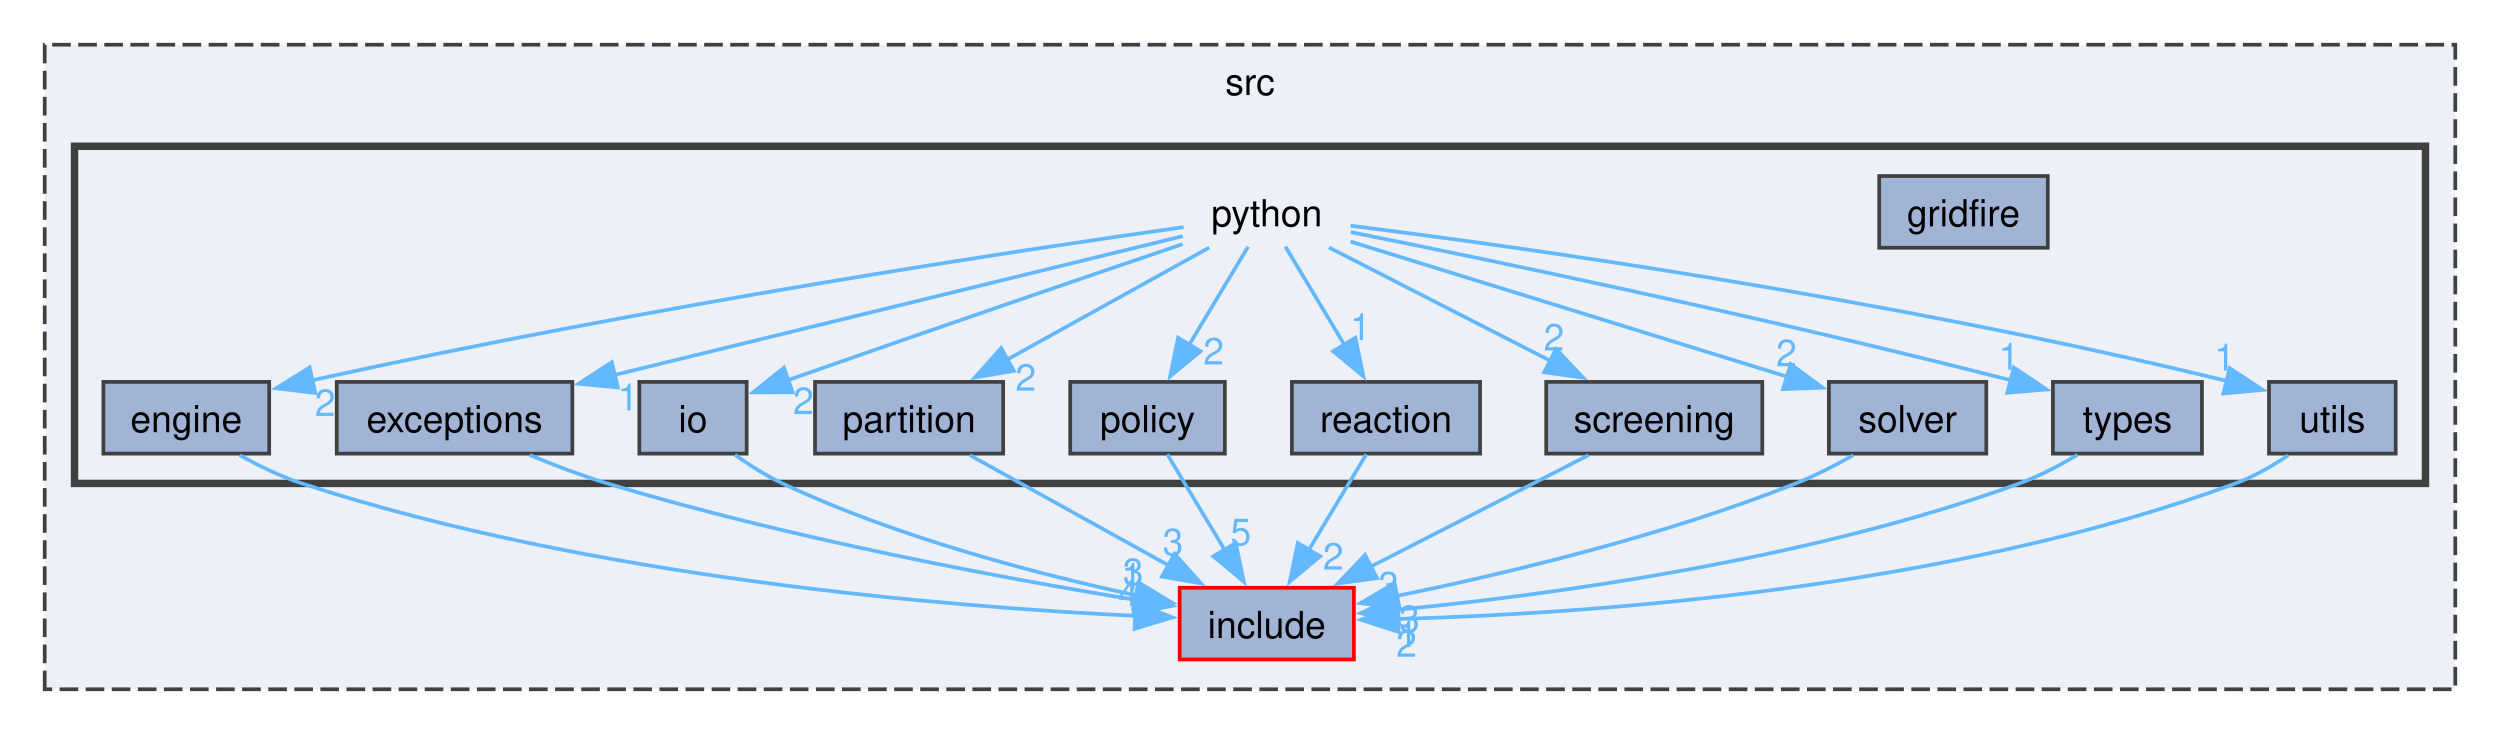
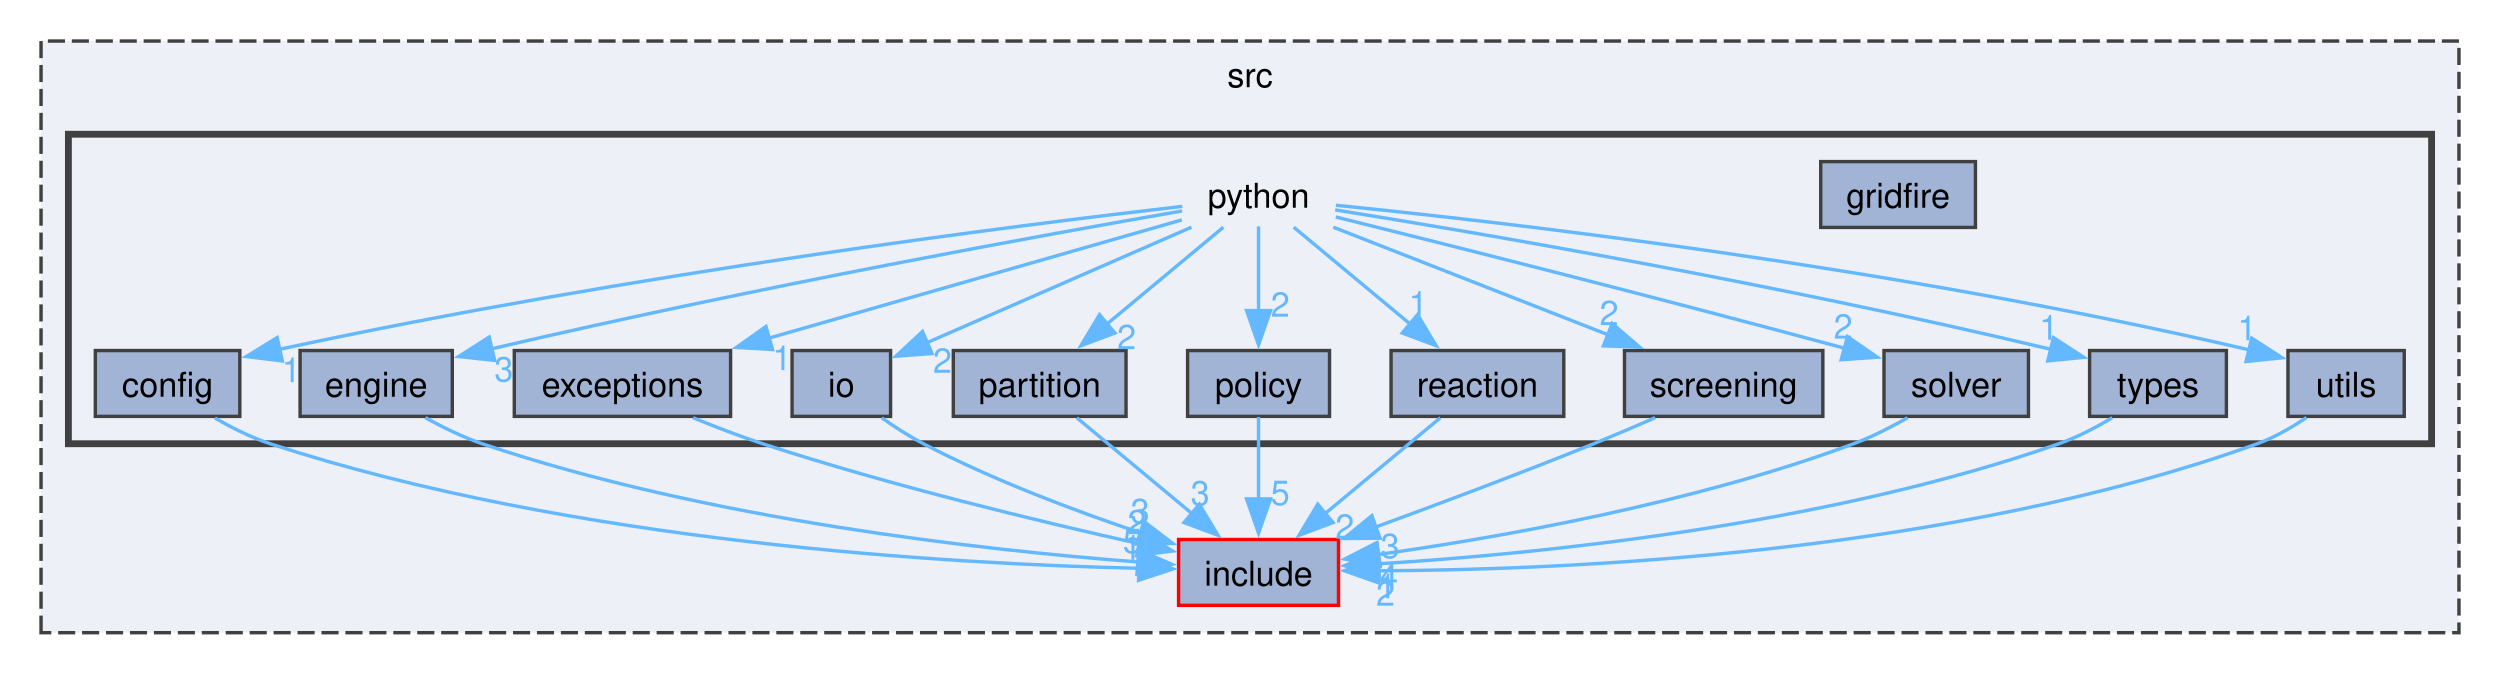
- <svg xmlns="http://www.w3.org/2000/svg" xmlns:xlink="http://www.w3.org/1999/xlink" width="671pt" height="197pt" viewBox="0.00 0.00 671.00 197.00">
+ <svg xmlns="http://www.w3.org/2000/svg" xmlns:xlink="http://www.w3.org/1999/xlink" width="731pt" height="197pt" viewBox="0.00 0.00 731.00 197.00">
  <g id="graph0" class="graph" transform="scale(1 1) rotate(0) translate(4 193)">
    <g id="clust1" class="cluster">
      <g id="a_clust1">
        <a xlink:href="dir_68267d1309a1af8e8297ef4c3efbcdba.html" target="_top" xlink:title="src">
-           <polygon fill="#edf0f7" stroke="#404040" stroke-dasharray="5,2" points="8,-8 8,-181 655,-181 655,-8 8,-8" />
-           <text xml:space="preserve" text-anchor="middle" x="331.5" y="-167.5" font-family="Helvetica,sans-Serif" font-size="10.00">src</text>
+           <polygon fill="#edf0f7" stroke="#404040" stroke-dasharray="5,2" points="8,-8 8,-181 715,-181 715,-8 8,-8" />
+           <text xml:space="preserve" text-anchor="middle" x="361.5" y="-167.5" font-family="Helvetica,sans-Serif" font-size="10.00">src</text>
        </a>
      </g>
    </g>
    <g id="clust2" class="cluster">
      <g id="a_clust2">
        <a xlink:href="dir_5c0d64f70903e893b1efe571a4b8de29.html" target="_top">
-           <polygon fill="#edf0f7" stroke="#404040" stroke-width="2" points="16,-63.25 16,-153.75 647,-153.75 647,-63.25 16,-63.25" />
+           <polygon fill="#edf0f7" stroke="#404040" stroke-width="2" points="16,-63.25 16,-153.75 707,-153.75 707,-63.25 16,-63.25" />
        </a>
      </g>
    </g>
    <g id="node1" class="node">
      <g id="a_node1">
        <a xlink:href="dir_b0856f6b0d80ccb263b2f415c91f9e17.html" target="_top" xlink:title="include">
-           <polygon fill="#a2b4d6" stroke="red" points="359.38,-35.25 312.62,-35.25 312.62,-16 359.38,-16 359.38,-35.25" />
-           <text xml:space="preserve" text-anchor="middle" x="336" y="-21.75" font-family="Helvetica,sans-Serif" font-size="10.00">include</text>
+           <polygon fill="#a2b4d6" stroke="red" points="387.38,-35.25 340.62,-35.25 340.62,-16 387.38,-16 387.38,-35.25" />
+           <text xml:space="preserve" text-anchor="middle" x="364" y="-21.75" font-family="Helvetica,sans-Serif" font-size="10.00">include</text>
        </a>
      </g>
    </g>
    <g id="node2" class="node">
-       <text xml:space="preserve" text-anchor="middle" x="336" y="-132.25" font-family="Helvetica,sans-Serif" font-size="10.00">python</text>
+       <text xml:space="preserve" text-anchor="middle" x="364" y="-132.25" font-family="Helvetica,sans-Serif" font-size="10.00">python</text>
    </g>
    <g id="node3" class="node">
      <g id="a_node3">
+         <a xlink:href="dir_3e6bf0b0f033292acc99bbcb0b1f3121.html" target="_top" xlink:title="config">
+           <polygon fill="#a2b4d6" stroke="#404040" points="66.12,-90.5 23.88,-90.5 23.88,-71.25 66.12,-71.25 66.12,-90.5" />
+           <text xml:space="preserve" text-anchor="middle" x="45" y="-77" font-family="Helvetica,sans-Serif" font-size="10.00">config</text>
+         </a>
+       </g>
+     </g>
+     <g id="edge2" class="edge">
+       <g id="a_edge2">
+         <a xlink:href="dir_000038_000003.html" target="_top">
+           <path fill="none" stroke="#63b8ff" d="M341.71,-132.66C294.63,-127.25 181.51,-113.16 77.55,-90.83" />
+           <polygon fill="#63b8ff" stroke="#63b8ff" points="78.54,-87.46 68.03,-88.75 77.05,-94.3 78.54,-87.46" />
+         </a>
+       </g>
+       <g id="a_edge2-headlabel">
+         <a xlink:href="dir_000038_000003.html" target="_top" xlink:title="1">
+           <text xml:space="preserve" text-anchor="middle" x="81.18" y="-81.26" font-family="Helvetica,sans-Serif" font-size="10.00" fill="#63b8ff">1</text>
+         </a>
+       </g>
+     </g>
+     <g id="node4" class="node">
+       <g id="a_node4">
        <a xlink:href="dir_d0a49494bbb6e91de214e6669adf5efa.html" target="_top" xlink:title="engine">
-           <polygon fill="#a2b4d6" stroke="#404040" points="68.25,-90.5 23.75,-90.5 23.75,-71.25 68.25,-71.25 68.25,-90.5" />
-           <text xml:space="preserve" text-anchor="middle" x="46" y="-77" font-family="Helvetica,sans-Serif" font-size="10.00">engine</text>
+           <polygon fill="#a2b4d6" stroke="#404040" points="128.25,-90.5 83.75,-90.5 83.75,-71.25 128.25,-71.25 128.25,-90.5" />
+           <text xml:space="preserve" text-anchor="middle" x="106" y="-77" font-family="Helvetica,sans-Serif" font-size="10.00">engine</text>
+         </a>
+       </g>
+     </g>
+     <g id="edge10" class="edge">
+       <g id="a_edge10">
+         <a xlink:href="dir_000038_000009.html" target="_top">
+           <path fill="none" stroke="#63b8ff" d="M341.64,-131.32C302.63,-124.56 219.38,-109.57 139.83,-91.03" />
+           <polygon fill="#63b8ff" stroke="#63b8ff" points="140.64,-87.63 130.11,-88.74 139.04,-94.44 140.64,-87.63" />
+         </a>
+       </g>
+       <g id="a_edge10-headlabel">
+         <a xlink:href="dir_000038_000009.html" target="_top" xlink:title="3">
+           <text xml:space="preserve" text-anchor="middle" x="143.32" y="-81.47" font-family="Helvetica,sans-Serif" font-size="10.00" fill="#63b8ff">3</text>
+         </a>
+       </g>
+     </g>
+     <g id="node5" class="node">
+       <g id="a_node5">
+         <a xlink:href="dir_bf5ef66fceb9aacde9848923f7632729.html" target="_top" xlink:title="exceptions">
+           <polygon fill="#a2b4d6" stroke="#404040" points="209.62,-90.5 146.38,-90.5 146.38,-71.25 209.62,-71.25 209.62,-90.5" />
+           <text xml:space="preserve" text-anchor="middle" x="178" y="-77" font-family="Helvetica,sans-Serif" font-size="10.00">exceptions</text>
        </a>
      </g>
    </g>
    <g id="edge9" class="edge">
      <g id="a_edge9">
-         <a xlink:href="dir_000036_000007.html" target="_top">
-           <path fill="none" stroke="#63b8ff" d="M313.68,-132.05C270.41,-125.94 171.91,-111.21 79.82,-90.95" />
-           <polygon fill="#63b8ff" stroke="#63b8ff" points="80.62,-87.54 70.1,-88.78 79.1,-94.38 80.62,-87.54" />
+         <a xlink:href="dir_000038_000011.html" target="_top">
+           <path fill="none" stroke="#63b8ff" d="M341.56,-128.7C311.66,-120.14 258.16,-104.82 220.5,-94.04" />
+           <polygon fill="#63b8ff" stroke="#63b8ff" points="221.88,-90.8 211.31,-91.41 219.96,-97.53 221.88,-90.8" />
        </a>
      </g>
      <g id="a_edge9-headlabel">
-         <a xlink:href="dir_000036_000007.html" target="_top" xlink:title="2">
-           <text xml:space="preserve" text-anchor="middle" x="83.27" y="-81.35" font-family="Helvetica,sans-Serif" font-size="10.00" fill="#63b8ff">2</text>
-         </a>
-       </g>
-     </g>
-     <g id="node4" class="node">
-       <g id="a_node4">
-         <a xlink:href="dir_bf5ef66fceb9aacde9848923f7632729.html" target="_top" xlink:title="exceptions">
-           <polygon fill="#a2b4d6" stroke="#404040" points="149.62,-90.5 86.38,-90.5 86.38,-71.25 149.62,-71.25 149.62,-90.5" />
-           <text xml:space="preserve" text-anchor="middle" x="118" y="-77" font-family="Helvetica,sans-Serif" font-size="10.00">exceptions</text>
+         <a xlink:href="dir_000038_000011.html" target="_top" xlink:title="1">
+           <text xml:space="preserve" text-anchor="middle" x="224.67" y="-84.77" font-family="Helvetica,sans-Serif" font-size="10.00" fill="#63b8ff">1</text>
+         </a>
+       </g>
+     </g>
+     <g id="node7" class="node">
+       <g id="a_node7">
+         <a xlink:href="dir_048d8e0a5613c02d1dd32a8c2b4fae8e.html" target="_top" xlink:title="io">
+           <polygon fill="#a2b4d6" stroke="#404040" points="256.4,-90.5 227.6,-90.5 227.6,-71.25 256.4,-71.25 256.4,-90.5" />
+           <text xml:space="preserve" text-anchor="middle" x="242" y="-77" font-family="Helvetica,sans-Serif" font-size="10.00">io</text>
+         </a>
+       </g>
+     </g>
+     <g id="edge1" class="edge">
+       <g id="a_edge1">
+         <a xlink:href="dir_000038_000026.html" target="_top">
+           <path fill="none" stroke="#63b8ff" d="M344.4,-126.57C323.33,-117.37 289.78,-102.73 266.87,-92.73" />
+           <polygon fill="#63b8ff" stroke="#63b8ff" points="268.53,-89.64 257.96,-88.84 265.73,-96.05 268.53,-89.64" />
+         </a>
+       </g>
+       <g id="a_edge1-headlabel">
+         <a xlink:href="dir_000038_000026.html" target="_top" xlink:title="2">
+           <text xml:space="preserve" text-anchor="middle" x="271.57" y="-83.99" font-family="Helvetica,sans-Serif" font-size="10.00" fill="#63b8ff">2</text>
+         </a>
+       </g>
+     </g>
+     <g id="node8" class="node">
+       <g id="a_node8">
+         <a xlink:href="dir_7eae81c2ec58ffa76af06bb25bb86137.html" target="_top" xlink:title="partition">
+           <polygon fill="#a2b4d6" stroke="#404040" points="325.25,-90.5 274.75,-90.5 274.75,-71.25 325.25,-71.25 325.25,-90.5" />
+           <text xml:space="preserve" text-anchor="middle" x="300" y="-77" font-family="Helvetica,sans-Serif" font-size="10.00">partition</text>
+         </a>
+       </g>
+     </g>
+     <g id="edge6" class="edge">
+       <g id="a_edge6">
+         <a xlink:href="dir_000038_000031.html" target="_top">
+           <path fill="none" stroke="#63b8ff" d="M353.72,-126.57C344.55,-118.94 330.89,-107.57 319.63,-98.21" />
+           <polygon fill="#63b8ff" stroke="#63b8ff" points="321.99,-95.62 312.06,-91.91 317.51,-101 321.99,-95.62" />
+         </a>
+       </g>
+       <g id="a_edge6-headlabel">
+         <a xlink:href="dir_000038_000031.html" target="_top" xlink:title="2">
+           <text xml:space="preserve" text-anchor="middle" x="325.4" y="-90.89" font-family="Helvetica,sans-Serif" font-size="10.00" fill="#63b8ff">2</text>
+         </a>
+       </g>
+     </g>
+     <g id="node9" class="node">
+       <g id="a_node9">
+         <a xlink:href="dir_7f391f1f3b06053246ffb1430093de24.html" target="_top" xlink:title="policy">
+           <polygon fill="#a2b4d6" stroke="#404040" points="384.75,-90.5 343.25,-90.5 343.25,-71.25 384.75,-71.25 384.75,-90.5" />
+           <text xml:space="preserve" text-anchor="middle" x="364" y="-77" font-family="Helvetica,sans-Serif" font-size="10.00">policy</text>
+         </a>
+       </g>
+     </g>
+     <g id="edge7" class="edge">
+       <g id="a_edge7">
+         <a xlink:href="dir_000038_000034.html" target="_top">
+           <path fill="none" stroke="#63b8ff" d="M364,-126.8C364,-120.2 364,-110.69 364,-102.11" />
+           <polygon fill="#63b8ff" stroke="#63b8ff" points="367.5,-102.18 364,-92.18 360.5,-102.18 367.5,-102.18" />
+         </a>
+       </g>
+       <g id="a_edge7-headlabel">
+         <a xlink:href="dir_000038_000034.html" target="_top" xlink:title="2">
+           <text xml:space="preserve" text-anchor="middle" x="370.34" y="-100.39" font-family="Helvetica,sans-Serif" font-size="10.00" fill="#63b8ff">2</text>
+         </a>
+       </g>
+     </g>
+     <g id="node10" class="node">
+       <g id="a_node10">
+         <a xlink:href="dir_b854c27c088682f074a57cfa949846df.html" target="_top" xlink:title="reaction">
+           <polygon fill="#a2b4d6" stroke="#404040" points="453.25,-90.5 402.75,-90.5 402.75,-71.25 453.25,-71.25 453.25,-90.5" />
+           <text xml:space="preserve" text-anchor="middle" x="428" y="-77" font-family="Helvetica,sans-Serif" font-size="10.00">reaction</text>
        </a>
      </g>
    </g>
    <g id="edge8" class="edge">
      <g id="a_edge8">
-         <a xlink:href="dir_000036_000009.html" target="_top">
-           <path fill="none" stroke="#63b8ff" d="M313.49,-129.63C277.59,-120.86 206.74,-103.55 160.92,-92.36" />
-           <polygon fill="#63b8ff" stroke="#63b8ff" points="161.86,-88.99 151.32,-90.01 160.2,-95.79 161.86,-88.99" />
+         <a xlink:href="dir_000038_000041.html" target="_top">
+           <path fill="none" stroke="#63b8ff" d="M374.28,-126.57C383.45,-118.94 397.11,-107.57 408.37,-98.21" />
+           <polygon fill="#63b8ff" stroke="#63b8ff" points="410.49,-101 415.94,-91.91 406.01,-95.62 410.49,-101" />
        </a>
      </g>
      <g id="a_edge8-headlabel">
-         <a xlink:href="dir_000036_000009.html" target="_top" xlink:title="1">
-           <text xml:space="preserve" text-anchor="middle" x="164.56" y="-82.85" font-family="Helvetica,sans-Serif" font-size="10.00" fill="#63b8ff">1</text>
+         <a xlink:href="dir_000038_000041.html" target="_top" xlink:title="1">
+           <text xml:space="preserve" text-anchor="middle" x="410.7" y="-100.64" font-family="Helvetica,sans-Serif" font-size="10.00" fill="#63b8ff">1</text>
+         </a>
+       </g>
+     </g>
+     <g id="node11" class="node">
+       <g id="a_node11">
+         <a xlink:href="dir_4eba3bf96e8b886928c6be1f4154164d.html" target="_top" xlink:title="screening">
+           <polygon fill="#a2b4d6" stroke="#404040" points="529,-90.5 471,-90.5 471,-71.25 529,-71.25 529,-90.5" />
+           <text xml:space="preserve" text-anchor="middle" x="500" y="-77" font-family="Helvetica,sans-Serif" font-size="10.00">screening</text>
+         </a>
+       </g>
+     </g>
+     <g id="edge3" class="edge">
+       <g id="a_edge3">
+         <a xlink:href="dir_000038_000046.html" target="_top">
+           <path fill="none" stroke="#63b8ff" d="M385.85,-126.57C407.57,-118.07 441.17,-104.91 466.3,-95.07" />
+           <polygon fill="#63b8ff" stroke="#63b8ff" points="467.39,-98.4 475.43,-91.5 464.84,-91.88 467.39,-98.4" />
+         </a>
+       </g>
+       <g id="a_edge3-headlabel">
+         <a xlink:href="dir_000038_000046.html" target="_top" xlink:title="2">
+           <text xml:space="preserve" text-anchor="middle" x="466.49" y="-97.93" font-family="Helvetica,sans-Serif" font-size="10.00" fill="#63b8ff">2</text>
+         </a>
+       </g>
+     </g>
+     <g id="node12" class="node">
+       <g id="a_node12">
+         <a xlink:href="dir_64012712bac8d4927da7703e58c6c3c3.html" target="_top" xlink:title="solver">
+           <polygon fill="#a2b4d6" stroke="#404040" points="589.12,-90.5 546.88,-90.5 546.88,-71.25 589.12,-71.25 589.12,-90.5" />
+           <text xml:space="preserve" text-anchor="middle" x="568" y="-77" font-family="Helvetica,sans-Serif" font-size="10.00">solver</text>
+         </a>
+       </g>
+     </g>
+     <g id="edge4" class="edge">
+       <g id="a_edge4">
+         <a xlink:href="dir_000038_000050.html" target="_top">
+           <path fill="none" stroke="#63b8ff" d="M386.58,-129.56C417.87,-121.79 476.44,-107.09 535.39,-91.16" />
+           <polygon fill="#63b8ff" stroke="#63b8ff" points="536.2,-94.56 544.93,-88.56 534.36,-87.81 536.2,-94.56" />
+         </a>
+       </g>
+       <g id="a_edge4-headlabel">
+         <a xlink:href="dir_000038_000050.html" target="_top" xlink:title="2">
+           <text xml:space="preserve" text-anchor="middle" x="534.93" y="-93.97" font-family="Helvetica,sans-Serif" font-size="10.00" fill="#63b8ff">2</text>
+         </a>
+       </g>
+     </g>
+     <g id="node13" class="node">
+       <g id="a_node13">
+         <a xlink:href="dir_d70391a28a381da2f0629437a1b6db28.html" target="_top" xlink:title="types">
+           <polygon fill="#a2b4d6" stroke="#404040" points="647,-90.5 607,-90.5 607,-71.25 647,-71.25 647,-90.5" />
+           <text xml:space="preserve" text-anchor="middle" x="627" y="-77" font-family="Helvetica,sans-Serif" font-size="10.00">types</text>
+         </a>
+       </g>
+     </g>
+     <g id="edge11" class="edge">
+       <g id="a_edge11">
+         <a xlink:href="dir_000038_000067.html" target="_top">
+           <path fill="none" stroke="#63b8ff" d="M386.42,-131.62C426.48,-125.2 513.17,-110.56 595.7,-90.85" />
+           <polygon fill="#63b8ff" stroke="#63b8ff" points="596.42,-94.28 605.32,-88.52 594.78,-87.48 596.42,-94.28" />
+         </a>
+       </g>
+       <g id="a_edge11-headlabel">
+         <a xlink:href="dir_000038_000067.html" target="_top" xlink:title="1">
+           <text xml:space="preserve" text-anchor="middle" x="595.07" y="-93.65" font-family="Helvetica,sans-Serif" font-size="10.00" fill="#63b8ff">1</text>
+         </a>
+       </g>
+     </g>
+     <g id="node14" class="node">
+       <g id="a_node14">
+         <a xlink:href="dir_6f67cad5a3dd5daef2b4bab22419acbf.html" target="_top" xlink:title="utils">
+           <polygon fill="#a2b4d6" stroke="#404040" points="699,-90.5 665,-90.5 665,-71.25 699,-71.25 699,-90.5" />
+           <text xml:space="preserve" text-anchor="middle" x="682" y="-77" font-family="Helvetica,sans-Serif" font-size="10.00">utils</text>
+         </a>
+       </g>
+     </g>
+     <g id="edge5" class="edge">
+       <g id="a_edge5">
+         <a xlink:href="dir_000038_000070.html" target="_top">
+           <path fill="none" stroke="#63b8ff" d="M386.6,-132.98C434.29,-128.19 548.83,-115.23 653.68,-90.69" />
+           <polygon fill="#63b8ff" stroke="#63b8ff" points="654.39,-94.12 663.3,-88.39 652.76,-87.31 654.39,-94.12" />
+         </a>
+       </g>
+       <g id="a_edge5-headlabel">
+         <a xlink:href="dir_000038_000070.html" target="_top" xlink:title="1">
+           <text xml:space="preserve" text-anchor="middle" x="653.03" y="-93.49" font-family="Helvetica,sans-Serif" font-size="10.00" fill="#63b8ff">1</text>
+         </a>
+       </g>
+     </g>
+     <g id="edge12" class="edge">
+       <g id="a_edge12">
+         <a xlink:href="dir_000003_000022.html" target="_top">
+           <path fill="none" stroke="#63b8ff" d="M58.84,-70.77C63.76,-67.93 69.45,-65.06 75,-63.25 163.45,-34.33 274.05,-28.06 329.27,-26.82" />
+           <polygon fill="#63b8ff" stroke="#63b8ff" points="329.05,-30.33 338.98,-26.65 328.92,-23.33 329.05,-30.33" />
+         </a>
+       </g>
+       <g id="a_edge12-headlabel">
+         <a xlink:href="dir_000003_000022.html" target="_top" xlink:title="1">
+           <text xml:space="preserve" text-anchor="middle" x="327.02" y="-29.33" font-family="Helvetica,sans-Serif" font-size="10.00" fill="#63b8ff">1</text>
+         </a>
+       </g>
+     </g>
+     <g id="edge13" class="edge">
+       <g id="a_edge13">
+         <a xlink:href="dir_000009_000022.html" target="_top">
+           <path fill="none" stroke="#63b8ff" d="M120.37,-70.88C125.46,-68.05 131.33,-65.17 137,-63.25 202.61,-41.06 283.55,-32.13 328.91,-28.67" />
+           <polygon fill="#63b8ff" stroke="#63b8ff" points="328.94,-32.18 338.67,-27.98 328.45,-25.2 328.94,-32.18" />
+         </a>
+       </g>
+       <g id="a_edge13-headlabel">
+         <a xlink:href="dir_000009_000022.html" target="_top" xlink:title="5">
+           <text xml:space="preserve" text-anchor="middle" x="327.07" y="-31.28" font-family="Helvetica,sans-Serif" font-size="10.00" fill="#63b8ff">5</text>
+         </a>
+       </g>
+     </g>
+     <g id="edge14" class="edge">
+       <g id="a_edge14">
+         <a xlink:href="dir_000011_000022.html" target="_top">
+           <path fill="none" stroke="#63b8ff" d="M198.65,-70.85C205.1,-68.21 212.28,-65.45 219,-63.25 256.14,-51.09 299.73,-40.57 329.35,-33.96" />
+           <polygon fill="#63b8ff" stroke="#63b8ff" points="329.87,-37.43 338.88,-31.87 328.36,-30.6 329.87,-37.43" />
+         </a>
+       </g>
+       <g id="a_edge14-headlabel">
+         <a xlink:href="dir_000011_000022.html" target="_top" xlink:title="2">
+           <text xml:space="preserve" text-anchor="middle" x="328.44" y="-36.78" font-family="Helvetica,sans-Serif" font-size="10.00" fill="#63b8ff">2</text>
        </a>
      </g>
    </g>
    <g id="node6" class="node">
      <g id="a_node6">
-         <a xlink:href="dir_048d8e0a5613c02d1dd32a8c2b4fae8e.html" target="_top" xlink:title="io">
-           <polygon fill="#a2b4d6" stroke="#404040" points="196.4,-90.5 167.6,-90.5 167.6,-71.25 196.4,-71.25 196.4,-90.5" />
-           <text xml:space="preserve" text-anchor="middle" x="182" y="-77" font-family="Helvetica,sans-Serif" font-size="10.00">io</text>
-         </a>
-       </g>
-     </g>
-     <g id="edge1" class="edge">
-       <g id="a_edge1">
-         <a xlink:href="dir_000036_000024.html" target="_top">
-           <path fill="none" stroke="#63b8ff" d="M313.42,-127.48C289.44,-119.35 250.18,-105.95 207.37,-90.94" />
-           <polygon fill="#63b8ff" stroke="#63b8ff" points="208.73,-87.71 198.14,-87.7 206.41,-94.32 208.73,-87.71" />
-         </a>
-       </g>
-       <g id="a_edge1-headlabel">
-         <a xlink:href="dir_000036_000024.html" target="_top" xlink:title="2">
-           <text xml:space="preserve" text-anchor="middle" x="211.64" y="-81.85" font-family="Helvetica,sans-Serif" font-size="10.00" fill="#63b8ff">2</text>
-         </a>
-       </g>
-     </g>
-     <g id="node7" class="node">
-       <g id="a_node7">
-         <a xlink:href="dir_7eae81c2ec58ffa76af06bb25bb86137.html" target="_top" xlink:title="partition">
-           <polygon fill="#a2b4d6" stroke="#404040" points="265.25,-90.5 214.75,-90.5 214.75,-71.25 265.25,-71.25 265.25,-90.5" />
-           <text xml:space="preserve" text-anchor="middle" x="240" y="-77" font-family="Helvetica,sans-Serif" font-size="10.00">partition</text>
-         </a>
-       </g>
-     </g>
-     <g id="edge5" class="edge">
-       <g id="a_edge5">
-         <a xlink:href="dir_000036_000029.html" target="_top">
-           <path fill="none" stroke="#63b8ff" d="M320.58,-126.57C305.87,-118.41 283.43,-105.96 265.96,-96.28" />
-           <polygon fill="#63b8ff" stroke="#63b8ff" points="268.12,-93.47 257.67,-91.68 264.72,-99.59 268.12,-93.47" />
-         </a>
-       </g>
-       <g id="a_edge5-headlabel">
-         <a xlink:href="dir_000036_000029.html" target="_top" xlink:title="2">
-           <text xml:space="preserve" text-anchor="middle" x="271.31" y="-88.12" font-family="Helvetica,sans-Serif" font-size="10.00" fill="#63b8ff">2</text>
-         </a>
-       </g>
-     </g>
-     <g id="node8" class="node">
-       <g id="a_node8">
-         <a xlink:href="dir_7f391f1f3b06053246ffb1430093de24.html" target="_top" xlink:title="policy">
-           <polygon fill="#a2b4d6" stroke="#404040" points="324.75,-90.5 283.25,-90.5 283.25,-71.25 324.75,-71.25 324.75,-90.5" />
-           <text xml:space="preserve" text-anchor="middle" x="304" y="-77" font-family="Helvetica,sans-Serif" font-size="10.00">policy</text>
-         </a>
-       </g>
-     </g>
-     <g id="edge6" class="edge">
-       <g id="a_edge6">
-         <a xlink:href="dir_000036_000032.html" target="_top">
-           <path fill="none" stroke="#63b8ff" d="M331,-126.8C326.75,-119.74 320.51,-109.34 315.09,-100.33" />
-           <polygon fill="#63b8ff" stroke="#63b8ff" points="318.21,-98.73 310.06,-91.97 312.21,-102.34 318.21,-98.73" />
-         </a>
-       </g>
-       <g id="a_edge6-headlabel">
-         <a xlink:href="dir_000036_000032.html" target="_top" xlink:title="2">
-           <text xml:space="preserve" text-anchor="middle" x="321.72" y="-95.18" font-family="Helvetica,sans-Serif" font-size="10.00" fill="#63b8ff">2</text>
-         </a>
-       </g>
-     </g>
-     <g id="node9" class="node">
-       <g id="a_node9">
-         <a xlink:href="dir_b854c27c088682f074a57cfa949846df.html" target="_top" xlink:title="reaction">
-           <polygon fill="#a2b4d6" stroke="#404040" points="393.25,-90.5 342.75,-90.5 342.75,-71.25 393.25,-71.25 393.25,-90.5" />
-           <text xml:space="preserve" text-anchor="middle" x="368" y="-77" font-family="Helvetica,sans-Serif" font-size="10.00">reaction</text>
-         </a>
-       </g>
-     </g>
-     <g id="edge7" class="edge">
-       <g id="a_edge7">
-         <a xlink:href="dir_000036_000039.html" target="_top">
-           <path fill="none" stroke="#63b8ff" d="M341,-126.8C345.25,-119.74 351.49,-109.34 356.91,-100.33" />
-           <polygon fill="#63b8ff" stroke="#63b8ff" points="359.79,-102.34 361.94,-91.97 353.79,-98.73 359.79,-102.34" />
-         </a>
-       </g>
-       <g id="a_edge7-headlabel">
-         <a xlink:href="dir_000036_000039.html" target="_top" xlink:title="1">
-           <text xml:space="preserve" text-anchor="middle" x="361.15" y="-101.71" font-family="Helvetica,sans-Serif" font-size="10.00" fill="#63b8ff">1</text>
-         </a>
-       </g>
-     </g>
-     <g id="node10" class="node">
-       <g id="a_node10">
-         <a xlink:href="dir_4eba3bf96e8b886928c6be1f4154164d.html" target="_top" xlink:title="screening">
-           <polygon fill="#a2b4d6" stroke="#404040" points="469,-90.5 411,-90.5 411,-71.25 469,-71.25 469,-90.5" />
-           <text xml:space="preserve" text-anchor="middle" x="440" y="-77" font-family="Helvetica,sans-Serif" font-size="10.00">screening</text>
-         </a>
-       </g>
-     </g>
-     <g id="edge2" class="edge">
-       <g id="a_edge2">
-         <a xlink:href="dir_000036_000042.html" target="_top">
-           <path fill="none" stroke="#63b8ff" d="M352.71,-126.57C368.72,-118.37 393.18,-105.85 412.14,-96.14" />
-           <polygon fill="#63b8ff" stroke="#63b8ff" points="413.63,-99.31 420.94,-91.63 410.44,-93.08 413.63,-99.31" />
-         </a>
-       </g>
-       <g id="a_edge2-headlabel">
-         <a xlink:href="dir_000036_000042.html" target="_top" xlink:title="2">
-           <text xml:space="preserve" text-anchor="middle" x="413.08" y="-98.91" font-family="Helvetica,sans-Serif" font-size="10.00" fill="#63b8ff">2</text>
-         </a>
-       </g>
-     </g>
-     <g id="node11" class="node">
-       <g id="a_node11">
-         <a xlink:href="dir_64012712bac8d4927da7703e58c6c3c3.html" target="_top" xlink:title="solver">
-           <polygon fill="#a2b4d6" stroke="#404040" points="529.12,-90.5 486.88,-90.5 486.88,-71.25 529.12,-71.25 529.12,-90.5" />
-           <text xml:space="preserve" text-anchor="middle" x="508" y="-77" font-family="Helvetica,sans-Serif" font-size="10.00">solver</text>
-         </a>
-       </g>
-     </g>
-     <g id="edge3" class="edge">
-       <g id="a_edge3">
-         <a xlink:href="dir_000036_000046.html" target="_top">
-           <path fill="none" stroke="#63b8ff" d="M358.49,-128.16C388.43,-118.89 441.58,-102.44 475.78,-91.85" />
-           <polygon fill="#63b8ff" stroke="#63b8ff" points="476.63,-95.25 485.15,-88.95 474.56,-88.56 476.63,-95.25" />
-         </a>
-       </g>
-       <g id="a_edge3-headlabel">
-         <a xlink:href="dir_000036_000046.html" target="_top" xlink:title="2">
-           <text xml:space="preserve" text-anchor="middle" x="475.48" y="-94.7" font-family="Helvetica,sans-Serif" font-size="10.00" fill="#63b8ff">2</text>
-         </a>
-       </g>
-     </g>
-     <g id="node12" class="node">
-       <g id="a_node12">
-         <a xlink:href="dir_d70391a28a381da2f0629437a1b6db28.html" target="_top" xlink:title="types">
-           <polygon fill="#a2b4d6" stroke="#404040" points="587,-90.5 547,-90.5 547,-71.25 587,-71.25 587,-90.5" />
-           <text xml:space="preserve" text-anchor="middle" x="567" y="-77" font-family="Helvetica,sans-Serif" font-size="10.00">types</text>
-         </a>
-       </g>
-     </g>
-     <g id="edge10" class="edge">
-       <g id="a_edge10">
-         <a xlink:href="dir_000036_000063.html" target="_top">
-           <path fill="none" stroke="#63b8ff" d="M358.54,-130.69C394.17,-123.58 465.87,-108.78 535.99,-90.87" />
-           <polygon fill="#63b8ff" stroke="#63b8ff" points="536.5,-94.36 545.3,-88.47 534.75,-87.58 536.5,-94.36" />
-         </a>
-       </g>
-       <g id="a_edge10-headlabel">
-         <a xlink:href="dir_000036_000063.html" target="_top" xlink:title="1">
-           <text xml:space="preserve" text-anchor="middle" x="535.19" y="-93.75" font-family="Helvetica,sans-Serif" font-size="10.00" fill="#63b8ff">1</text>
-         </a>
-       </g>
-     </g>
-     <g id="node13" class="node">
-       <g id="a_node13">
-         <a xlink:href="dir_6f67cad5a3dd5daef2b4bab22419acbf.html" target="_top" xlink:title="utils">
-           <polygon fill="#a2b4d6" stroke="#404040" points="639,-90.5 605,-90.5 605,-71.25 639,-71.25 639,-90.5" />
-           <text xml:space="preserve" text-anchor="middle" x="622" y="-77" font-family="Helvetica,sans-Serif" font-size="10.00">utils</text>
-         </a>
-       </g>
-     </g>
-     <g id="edge4" class="edge">
-       <g id="a_edge4">
-         <a xlink:href="dir_000036_000066.html" target="_top">
-           <path fill="none" stroke="#63b8ff" d="M358.49,-132.42C402.13,-126.94 501.41,-113.27 593.82,-90.72" />
-           <polygon fill="#63b8ff" stroke="#63b8ff" points="594.44,-94.17 603.3,-88.36 592.75,-87.38 594.44,-94.17" />
-         </a>
-       </g>
-       <g id="a_edge4-headlabel">
-         <a xlink:href="dir_000036_000066.html" target="_top" xlink:title="1">
-           <text xml:space="preserve" text-anchor="middle" x="593.1" y="-93.55" font-family="Helvetica,sans-Serif" font-size="10.00" fill="#63b8ff">1</text>
-         </a>
-       </g>
-     </g>
-     <g id="edge11" class="edge">
-       <g id="a_edge11">
-         <a xlink:href="dir_000007_000020.html" target="_top">
-           <path fill="none" stroke="#63b8ff" d="M60.35,-70.82C65.44,-67.98 71.31,-65.11 77,-63.25 154.31,-37.94 250.25,-30.12 300.89,-27.7" />
-           <polygon fill="#63b8ff" stroke="#63b8ff" points="300.81,-31.21 310.65,-27.28 300.51,-24.22 300.81,-31.21" />
-         </a>
-       </g>
-       <g id="a_edge11-headlabel">
-         <a xlink:href="dir_000007_000020.html" target="_top" xlink:title="4">
-           <text xml:space="preserve" text-anchor="middle" x="298.85" y="-30.26" font-family="Helvetica,sans-Serif" font-size="10.00" fill="#63b8ff">4</text>
-         </a>
-       </g>
-     </g>
-     <g id="edge12" class="edge">
-       <g id="a_edge12">
-         <a xlink:href="dir_000009_000020.html" target="_top">
-           <path fill="none" stroke="#63b8ff" d="M138.18,-70.85C144.73,-68.15 152.09,-65.35 159,-63.25 207.29,-48.6 264.76,-37.9 300.82,-31.97" />
-           <polygon fill="#63b8ff" stroke="#63b8ff" points="301.37,-35.43 310.69,-30.39 300.26,-28.52 301.37,-35.43" />
-         </a>
-       </g>
-       <g id="a_edge12-headlabel">
-         <a xlink:href="dir_000009_000020.html" target="_top" xlink:title="1">
-           <text xml:space="preserve" text-anchor="middle" x="299.77" y="-34.69" font-family="Helvetica,sans-Serif" font-size="10.00" fill="#63b8ff">1</text>
-         </a>
-       </g>
-     </g>
-     <g id="node5" class="node">
-       <g id="a_node5">
        <a xlink:href="dir_ca2c361745bc4f459bed9a105a1955b0.html" target="_top" xlink:title="gridfire">
-           <polygon fill="#a2b4d6" stroke="#404040" points="545.62,-145.75 500.38,-145.75 500.38,-126.5 545.62,-126.5 545.62,-145.75" />
-           <text xml:space="preserve" text-anchor="middle" x="523" y="-132.25" font-family="Helvetica,sans-Serif" font-size="10.00">gridfire</text>
-         </a>
-       </g>
-     </g>
-     <g id="edge13" class="edge">
-       <g id="a_edge13">
-         <a xlink:href="dir_000024_000020.html" target="_top">
-           <path fill="none" stroke="#63b8ff" d="M193.25,-70.94C197.12,-68.18 201.6,-65.32 206,-63.25 236.67,-48.8 274.17,-38.99 301,-33.19" />
-           <polygon fill="#63b8ff" stroke="#63b8ff" points="301.59,-36.64 310.67,-31.18 300.17,-29.79 301.59,-36.64" />
-         </a>
-       </g>
-       <g id="a_edge13-headlabel">
-         <a xlink:href="dir_000024_000020.html" target="_top" xlink:title="3">
-           <text xml:space="preserve" text-anchor="middle" x="300.13" y="-35.97" font-family="Helvetica,sans-Serif" font-size="10.00" fill="#63b8ff">3</text>
-         </a>
-       </g>
-     </g>
-     <g id="edge14" class="edge">
-       <g id="a_edge14">
-         <a xlink:href="dir_000029_000020.html" target="_top">
-           <path fill="none" stroke="#63b8ff" d="M256.29,-70.84C270.9,-62.73 292.63,-50.68 309.71,-41.21" />
-           <polygon fill="#63b8ff" stroke="#63b8ff" points="311.26,-44.35 318.31,-36.44 307.87,-38.23 311.26,-44.35" />
-         </a>
-       </g>
-       <g id="a_edge14-headlabel">
-         <a xlink:href="dir_000029_000020.html" target="_top" xlink:title="3">
-           <text xml:space="preserve" text-anchor="middle" x="310.82" y="-43.97" font-family="Helvetica,sans-Serif" font-size="10.00" fill="#63b8ff">3</text>
+           <polygon fill="#a2b4d6" stroke="#404040" points="573.62,-145.75 528.38,-145.75 528.38,-126.5 573.62,-126.5 573.62,-145.75" />
+           <text xml:space="preserve" text-anchor="middle" x="551" y="-132.25" font-family="Helvetica,sans-Serif" font-size="10.00">gridfire</text>
        </a>
      </g>
    </g>
    <g id="edge15" class="edge">
      <g id="a_edge15">
-         <a xlink:href="dir_000032_000020.html" target="_top">
-           <path fill="none" stroke="#63b8ff" d="M309.28,-71.08C313.47,-64.11 319.48,-54.12 324.73,-45.37" />
-           <polygon fill="#63b8ff" stroke="#63b8ff" points="327.67,-47.28 329.82,-36.91 321.67,-43.68 327.67,-47.28" />
+         <a xlink:href="dir_000026_000022.html" target="_top">
+           <path fill="none" stroke="#63b8ff" d="M253.84,-70.81C257.61,-68.17 261.87,-65.41 266,-63.25 286.32,-52.63 310.42,-43.58 329.65,-37.13" />
+           <polygon fill="#63b8ff" stroke="#63b8ff" points="330.47,-40.54 338.89,-34.11 328.3,-33.89 330.47,-40.54" />
        </a>
      </g>
      <g id="a_edge15-headlabel">
-         <a xlink:href="dir_000032_000020.html" target="_top" xlink:title="5">
-           <text xml:space="preserve" text-anchor="middle" x="329.03" y="-46.65" font-family="Helvetica,sans-Serif" font-size="10.00" fill="#63b8ff">5</text>
+         <a xlink:href="dir_000026_000022.html" target="_top" xlink:title="3">
+           <text xml:space="preserve" text-anchor="middle" x="329.37" y="-40.01" font-family="Helvetica,sans-Serif" font-size="10.00" fill="#63b8ff">3</text>
        </a>
      </g>
    </g>
    <g id="edge16" class="edge">
      <g id="a_edge16">
-         <a xlink:href="dir_000039_000020.html" target="_top">
-           <path fill="none" stroke="#63b8ff" d="M362.72,-71.08C358.53,-64.11 352.52,-54.12 347.27,-45.37" />
-           <polygon fill="#63b8ff" stroke="#63b8ff" points="350.33,-43.68 342.18,-36.91 344.33,-47.28 350.33,-43.68" />
+         <a xlink:href="dir_000031_000022.html" target="_top">
+           <path fill="none" stroke="#63b8ff" d="M310.86,-70.84C320.11,-63.15 333.62,-51.9 344.71,-42.68" />
+           <polygon fill="#63b8ff" stroke="#63b8ff" points="346.69,-45.58 352.14,-36.49 342.21,-40.2 346.69,-45.58" />
        </a>
      </g>
      <g id="a_edge16-headlabel">
-         <a xlink:href="dir_000039_000020.html" target="_top" xlink:title="2">
-           <text xml:space="preserve" text-anchor="middle" x="353.84" y="-40.12" font-family="Helvetica,sans-Serif" font-size="10.00" fill="#63b8ff">2</text>
+         <a xlink:href="dir_000031_000022.html" target="_top" xlink:title="3">
+           <text xml:space="preserve" text-anchor="middle" x="346.91" y="-45.22" font-family="Helvetica,sans-Serif" font-size="10.00" fill="#63b8ff">3</text>
        </a>
      </g>
    </g>
    <g id="edge17" class="edge">
      <g id="a_edge17">
-         <a xlink:href="dir_000042_000020.html" target="_top">
-           <path fill="none" stroke="#63b8ff" d="M422.36,-70.84C406.37,-62.66 382.54,-50.46 363.96,-40.94" />
-           <polygon fill="#63b8ff" stroke="#63b8ff" points="365.57,-37.83 355.08,-36.39 362.38,-44.07 365.57,-37.83" />
+         <a xlink:href="dir_000034_000022.html" target="_top">
+           <path fill="none" stroke="#63b8ff" d="M364,-71.08C364,-64.57 364,-55.42 364,-47.12" />
+           <polygon fill="#63b8ff" stroke="#63b8ff" points="367.5,-47.12 364,-37.12 360.5,-47.12 367.5,-47.12" />
        </a>
      </g>
      <g id="a_edge17-headlabel">
-         <a xlink:href="dir_000042_000020.html" target="_top" xlink:title="3">
-           <text xml:space="preserve" text-anchor="middle" x="368.72" y="-32.38" font-family="Helvetica,sans-Serif" font-size="10.00" fill="#63b8ff">3</text>
+         <a xlink:href="dir_000034_000022.html" target="_top" xlink:title="5">
+           <text xml:space="preserve" text-anchor="middle" x="370.34" y="-45.33" font-family="Helvetica,sans-Serif" font-size="10.00" fill="#63b8ff">5</text>
        </a>
      </g>
    </g>
    <g id="edge18" class="edge">
      <g id="a_edge18">
-         <a xlink:href="dir_000046_000020.html" target="_top">
-           <path fill="none" stroke="#63b8ff" d="M493.41,-70.82C488.63,-68.11 483.2,-65.32 478,-63.25 442.66,-49.17 400.2,-39.05 370.97,-33.06" />
-           <polygon fill="#63b8ff" stroke="#63b8ff" points="371.67,-29.63 361.18,-31.12 370.31,-36.5 371.67,-29.63" />
+         <a xlink:href="dir_000041_000022.html" target="_top">
+           <path fill="none" stroke="#63b8ff" d="M417.14,-70.84C407.89,-63.15 394.38,-51.9 383.29,-42.68" />
+           <polygon fill="#63b8ff" stroke="#63b8ff" points="385.79,-40.2 375.86,-36.49 381.31,-45.58 385.79,-40.2" />
        </a>
      </g>
      <g id="a_edge18-headlabel">
-         <a xlink:href="dir_000046_000020.html" target="_top" xlink:title="3">
-           <text xml:space="preserve" text-anchor="middle" x="374.27" y="-23.38" font-family="Helvetica,sans-Serif" font-size="10.00" fill="#63b8ff">3</text>
+         <a xlink:href="dir_000041_000022.html" target="_top" xlink:title="2">
+           <text xml:space="preserve" text-anchor="middle" x="389.2" y="-35.47" font-family="Helvetica,sans-Serif" font-size="10.00" fill="#63b8ff">2</text>
        </a>
      </g>
    </g>
    <g id="edge19" class="edge">
      <g id="a_edge19">
-         <a xlink:href="dir_000063_000020.html" target="_top">
-           <path fill="none" stroke="#63b8ff" d="M553.6,-70.92C548.84,-68.09 543.34,-65.2 538,-63.25 481.63,-42.67 412.02,-33.32 370.98,-29.33" />
-           <polygon fill="#63b8ff" stroke="#63b8ff" points="371.49,-25.86 361.21,-28.44 370.85,-32.83 371.49,-25.86" />
+         <a xlink:href="dir_000046_000022.html" target="_top">
+           <path fill="none" stroke="#63b8ff" d="M479.97,-70.87C474.2,-68.34 467.87,-65.63 462,-63.25 440.99,-54.74 417.17,-45.82 398.28,-38.91" />
+           <polygon fill="#63b8ff" stroke="#63b8ff" points="399.52,-35.64 388.93,-35.52 397.13,-42.22 399.52,-35.64" />
        </a>
      </g>
      <g id="a_edge19-headlabel">
-         <a xlink:href="dir_000063_000020.html" target="_top" xlink:title="1">
-           <text xml:space="preserve" text-anchor="middle" x="373.82" y="-19.35" font-family="Helvetica,sans-Serif" font-size="10.00" fill="#63b8ff">1</text>
+         <a xlink:href="dir_000046_000022.html" target="_top" xlink:title="3">
+           <text xml:space="preserve" text-anchor="middle" x="402.45" y="-29.81" font-family="Helvetica,sans-Serif" font-size="10.00" fill="#63b8ff">3</text>
        </a>
      </g>
    </g>
    <g id="edge20" class="edge">
      <g id="a_edge20">
-         <a xlink:href="dir_000066_000020.html" target="_top">
-           <path fill="none" stroke="#63b8ff" d="M610.14,-70.78C605.89,-67.94 600.92,-65.07 596,-63.25 519.22,-34.84 422.2,-28.26 371.13,-26.87" />
-           <polygon fill="#63b8ff" stroke="#63b8ff" points="371.36,-23.38 361.28,-26.66 371.21,-30.37 371.36,-23.38" />
+         <a xlink:href="dir_000050_000022.html" target="_top">
+           <path fill="none" stroke="#63b8ff" d="M553.77,-70.85C548.91,-68.08 543.36,-65.25 538,-63.25 491.48,-45.91 434.74,-35.9 398.98,-30.86" />
+           <polygon fill="#63b8ff" stroke="#63b8ff" points="399.58,-27.41 389.2,-29.54 398.64,-34.35 399.58,-27.41" />
        </a>
      </g>
      <g id="a_edge20-headlabel">
-         <a xlink:href="dir_000066_000020.html" target="_top" xlink:title="2">
-           <text xml:space="preserve" text-anchor="middle" x="373.5" y="-16.71" font-family="Helvetica,sans-Serif" font-size="10.00" fill="#63b8ff">2</text>
+         <a xlink:href="dir_000050_000022.html" target="_top" xlink:title="4">
+           <text xml:space="preserve" text-anchor="middle" x="402.02" y="-21" font-family="Helvetica,sans-Serif" font-size="10.00" fill="#63b8ff">4</text>
+         </a>
+       </g>
+     </g>
+     <g id="edge21" class="edge">
+       <g id="a_edge21">
+         <a xlink:href="dir_000067_000022.html" target="_top">
+           <path fill="none" stroke="#63b8ff" d="M613.63,-70.85C608.87,-68.01 603.37,-65.14 598,-63.25 530.01,-39.36 445.45,-31.02 398.87,-28.13" />
+           <polygon fill="#63b8ff" stroke="#63b8ff" points="399.3,-24.65 389.11,-27.58 398.9,-31.64 399.3,-24.65" />
+         </a>
+       </g>
+       <g id="a_edge21-headlabel">
+         <a xlink:href="dir_000067_000022.html" target="_top" xlink:title="1">
+           <text xml:space="preserve" text-anchor="middle" x="401.53" y="-18.05" font-family="Helvetica,sans-Serif" font-size="10.00" fill="#63b8ff">1</text>
+         </a>
+       </g>
+     </g>
+     <g id="edge22" class="edge">
+       <g id="a_edge22">
+         <a xlink:href="dir_000070_000022.html" target="_top">
+           <path fill="none" stroke="#63b8ff" d="M670.42,-70.91C666.11,-68.01 661.04,-65.07 656,-63.25 567.37,-31.21 454.85,-26.33 398.9,-26.1" />
+           <polygon fill="#63b8ff" stroke="#63b8ff" points="399.03,-22.6 389.04,-26.12 399.04,-29.6 399.03,-22.6" />
+         </a>
+       </g>
+       <g id="a_edge22-headlabel">
+         <a xlink:href="dir_000070_000022.html" target="_top" xlink:title="2">
+           <text xml:space="preserve" text-anchor="middle" x="401.11" y="-15.88" font-family="Helvetica,sans-Serif" font-size="10.00" fill="#63b8ff">2</text>
        </a>
      </g>
    </g>
  </g>
</svg>
